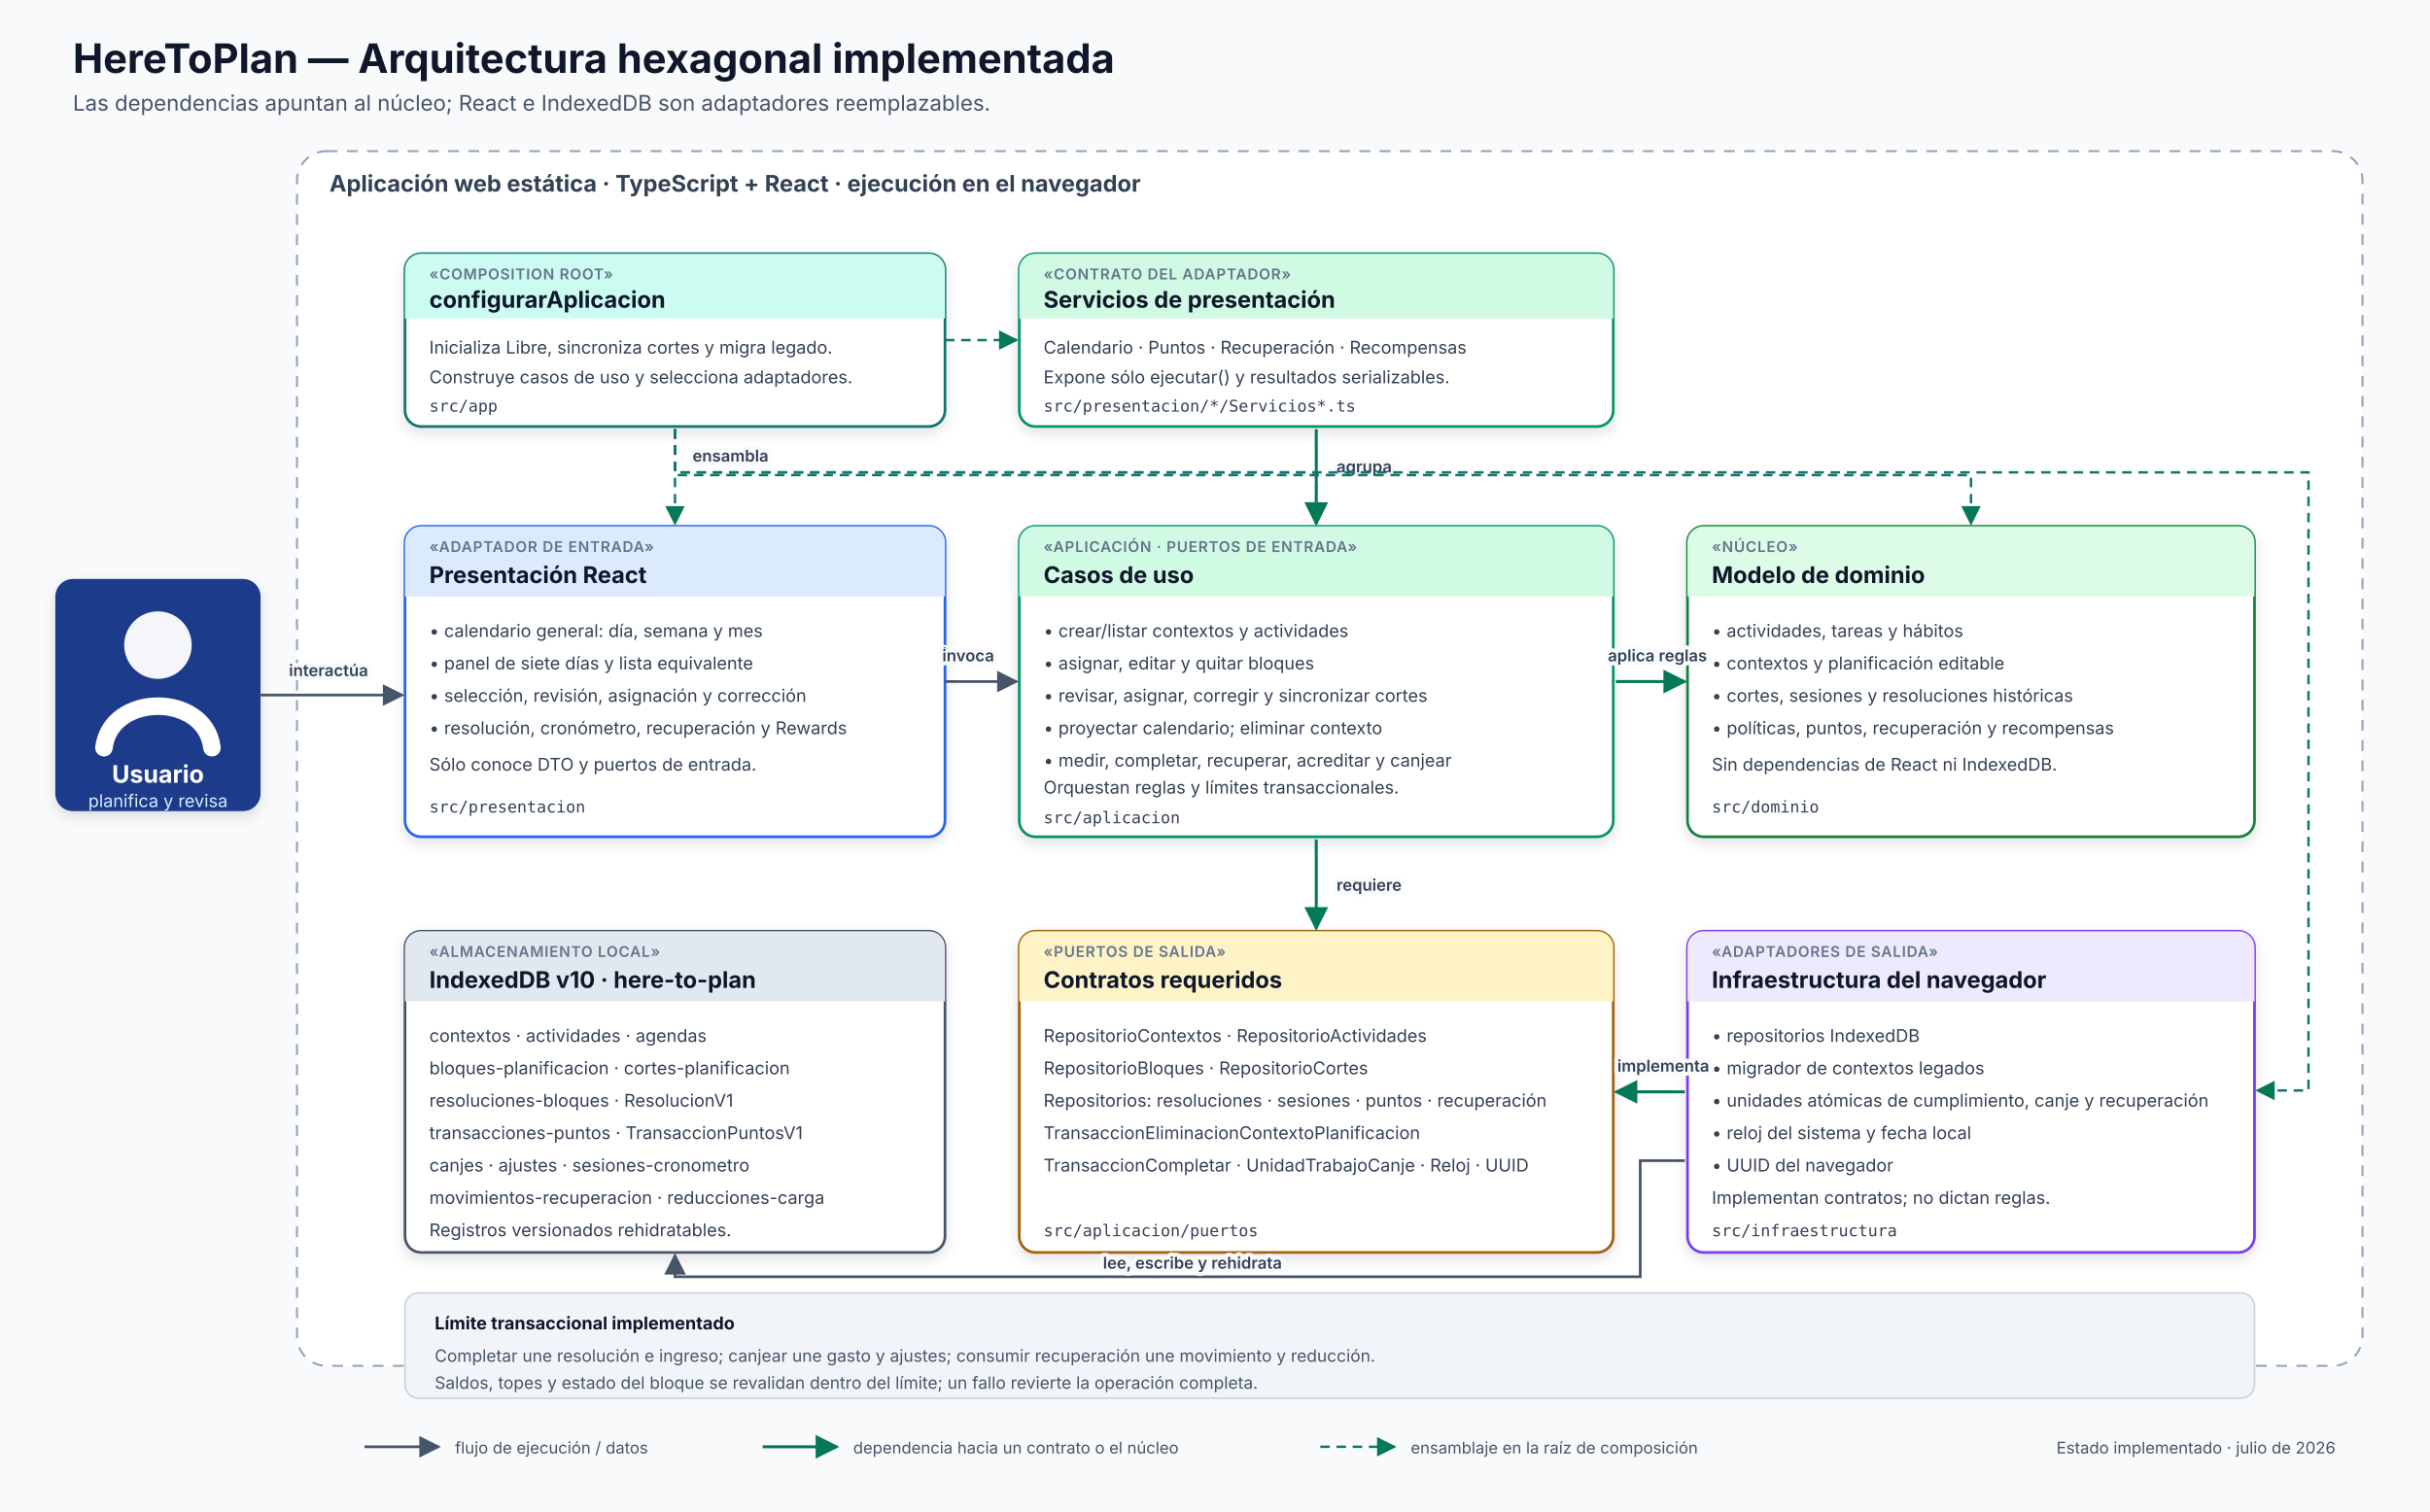
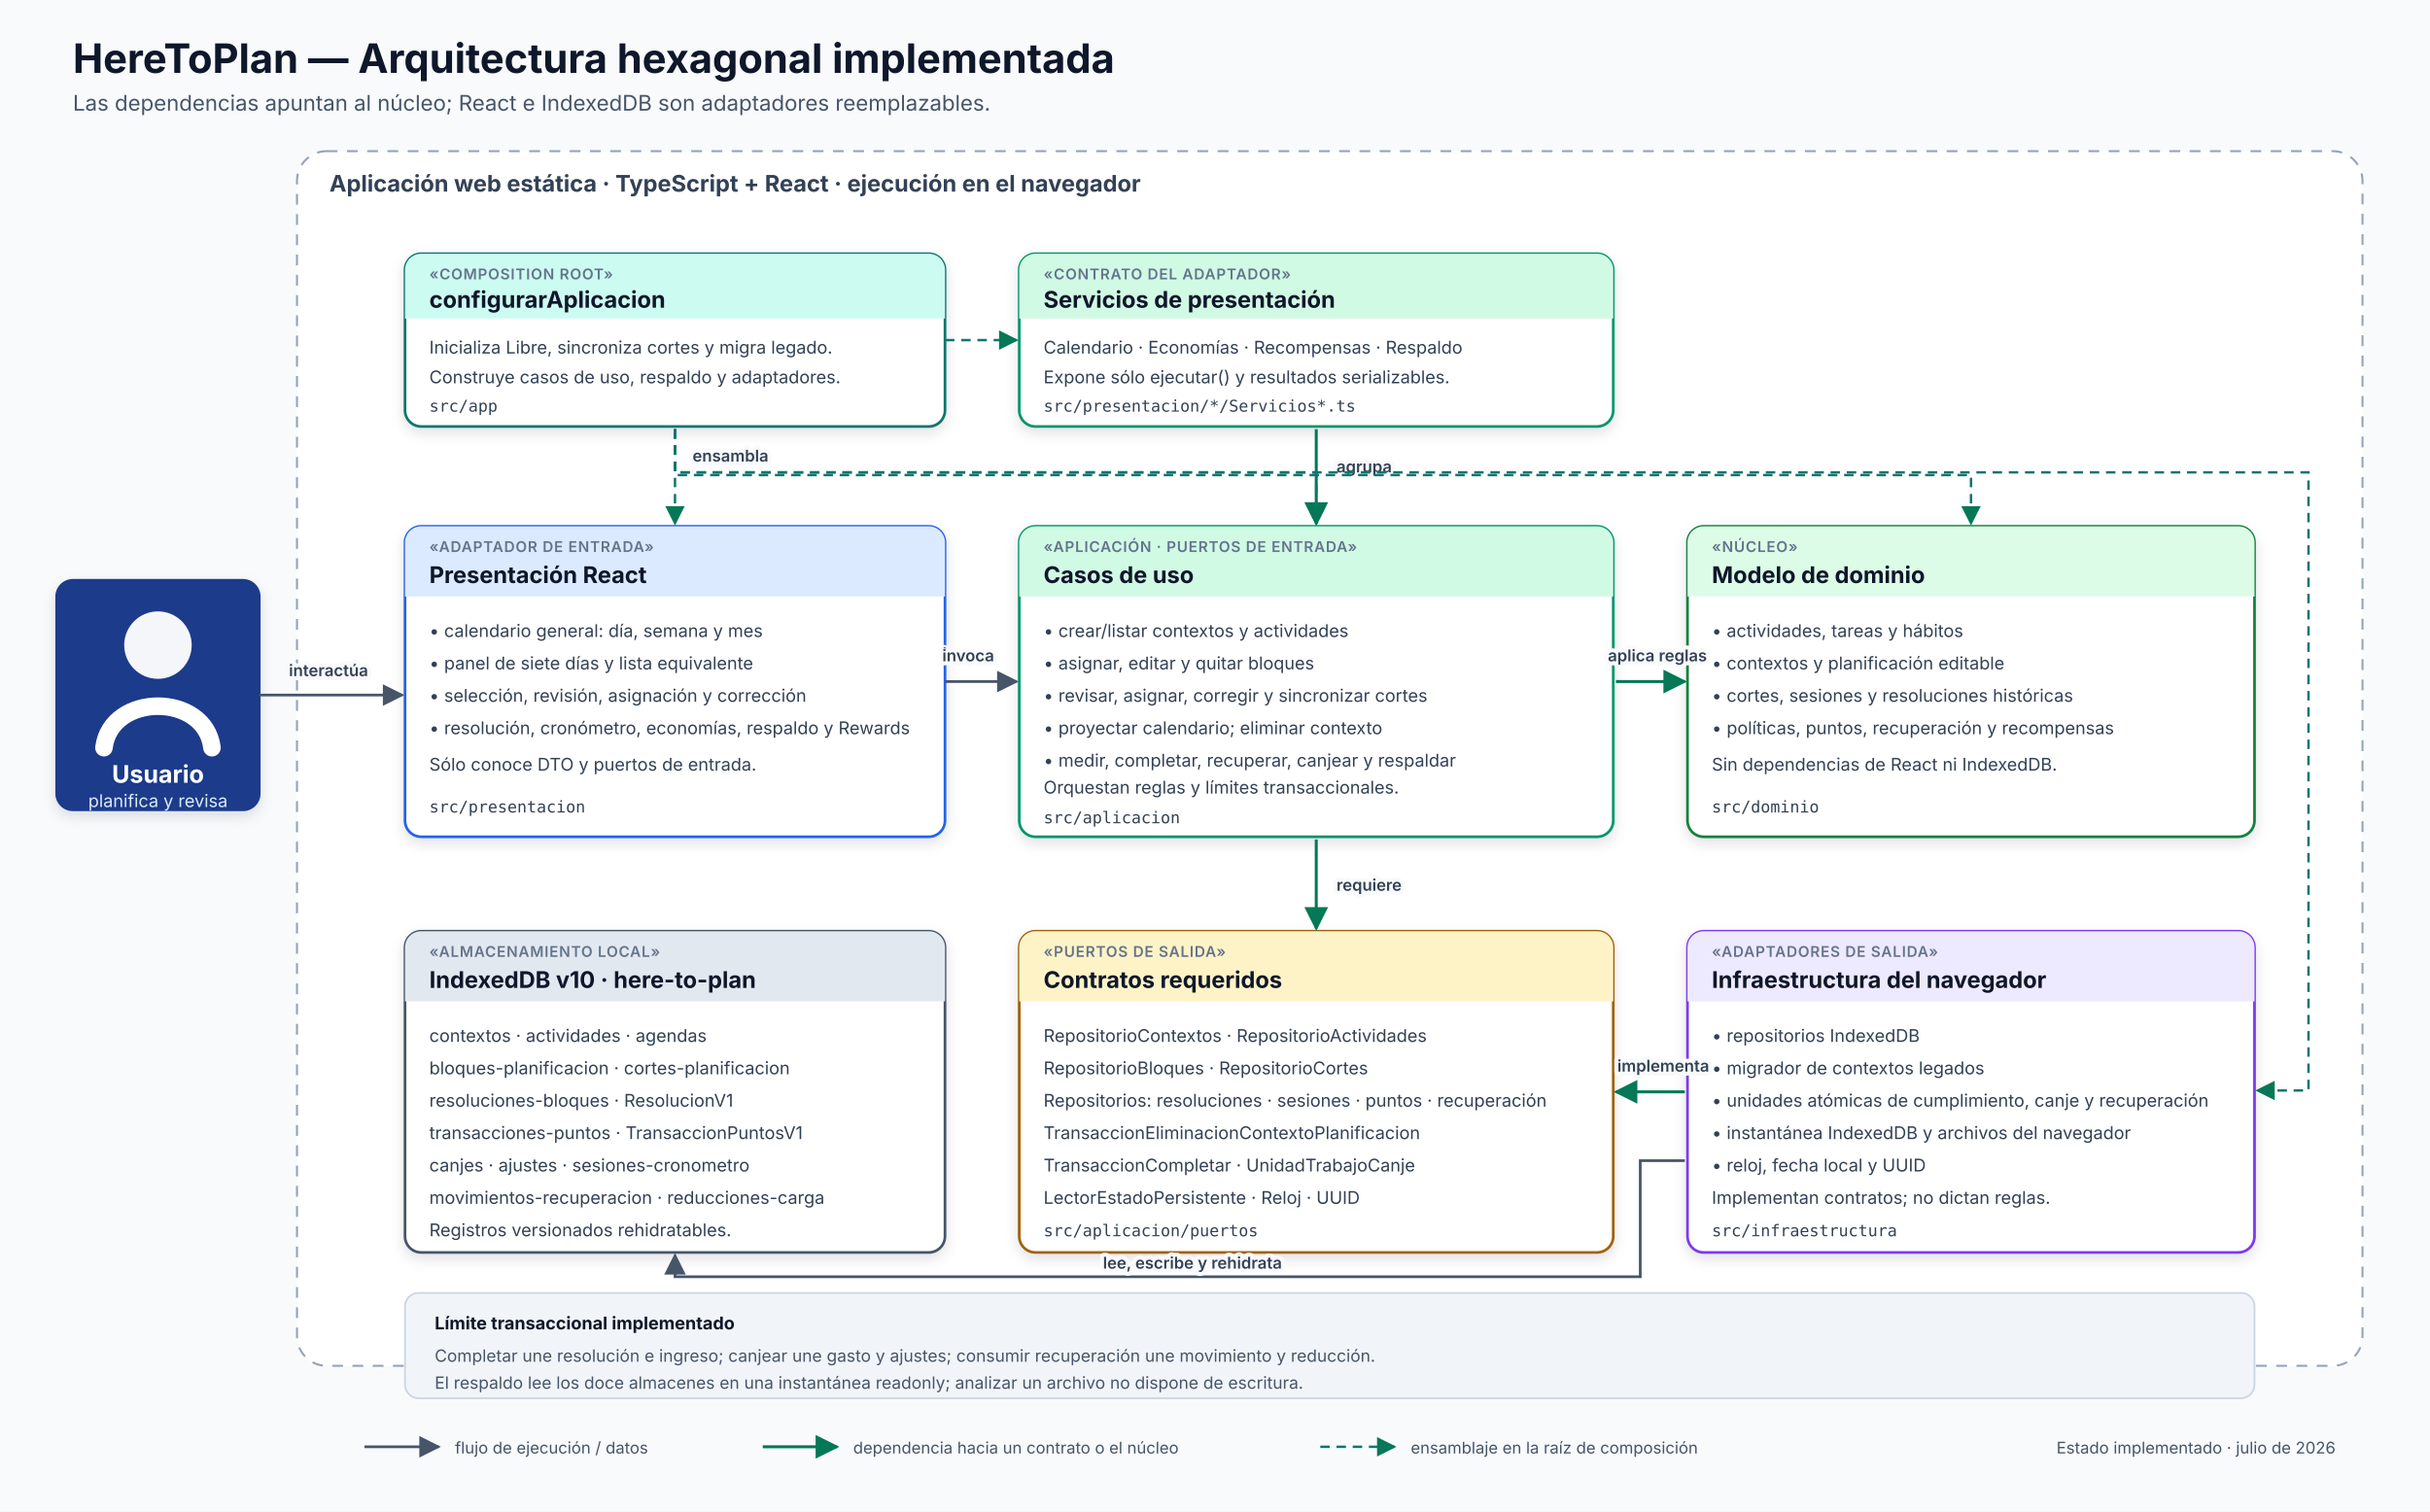
<svg xmlns="http://www.w3.org/2000/svg" width="1800" height="1120" viewBox="0 0 1800 1120" role="img" aria-labelledby="titulo descripcion">
  <defs>
    <filter id="sombra" x="-10%" y="-10%" width="120%" height="130%">
      <feDropShadow dx="0" dy="4" stdDeviation="5" flood-color="#0f172a" flood-opacity="0.12" />
    </filter>
    <marker id="flecha" viewBox="0 0 10 10" refX="9" refY="5" markerWidth="8" markerHeight="8" orient="auto-start-reverse">
      <path d="M 0 0 L 10 5 L 0 10 z" fill="#475569" />
    </marker>
    <marker id="flecha-verde" viewBox="0 0 10 10" refX="9" refY="5" markerWidth="8" markerHeight="8" orient="auto-start-reverse">
      <path d="M 0 0 L 10 5 L 0 10 z" fill="#047857" />
    </marker>
    <style>
      .fondo { fill: #f8fafc; }
      .titulo { font: 700 30px Inter, Segoe UI, sans-serif; fill: #0f172a; }
      .subtitulo { font: 400 16px Inter, Segoe UI, sans-serif; fill: #475569; }
      .limite { fill: #ffffff; stroke: #94a3b8; stroke-width: 1.5; stroke-dasharray: 8 7; rx: 22; }
      .limite-titulo { font: 700 17px Inter, Segoe UI, sans-serif; fill: #334155; }
      .componente { fill: #ffffff; stroke-width: 2; rx: 12; filter: url(#sombra); }
      .usuario { fill: #1e3a8a; stroke: #1e3a8a; }
      .presentacion { stroke: #2563eb; }
      .aplicacion { stroke: #059669; }
      .dominio { stroke: #15803d; }
      .puerto { stroke: #a16207; }
      .adaptador { stroke: #7c3aed; }
      .datos { stroke: #475569; }
      .composicion { stroke: #0f766e; }
      .cabecera-presentacion { fill: #dbeafe; }
      .cabecera-aplicacion { fill: #d1fae5; }
      .cabecera-dominio { fill: #dcfce7; }
      .cabecera-puerto { fill: #fef3c7; }
      .cabecera-adaptador { fill: #ede9fe; }
      .cabecera-datos { fill: #e2e8f0; }
      .cabecera-composicion { fill: #ccfbf1; }
      .estereotipo { font: 600 11px Inter, Segoe UI, sans-serif; fill: #64748b; letter-spacing: 0.05em; }
      .nombre { font: 700 17px Inter, Segoe UI, sans-serif; fill: #0f172a; }
      .nombre-claro { font: 700 18px Inter, Segoe UI, sans-serif; fill: #ffffff; }
      .detalle { font: 400 13px Inter, Segoe UI, sans-serif; fill: #334155; }
      .detalle-claro { font: 400 13px Inter, Segoe UI, sans-serif; fill: #dbeafe; }
      .codigo { font: 400 12px ui-monospace, SFMono-Regular, Consolas, monospace; fill: #334155; }
      .flujo { fill: none; stroke: #475569; stroke-width: 2; marker-end: url(#flecha); }
      .dependencia { fill: none; stroke: #047857; stroke-width: 2.2; marker-end: url(#flecha-verde); }
      .configura { fill: none; stroke: #0f766e; stroke-width: 1.8; stroke-dasharray: 7 5; marker-end: url(#flecha-verde); }
      .etiqueta { font: 600 12px Inter, Segoe UI, sans-serif; fill: #334155; paint-order: stroke; stroke: #f8fafc; stroke-width: 6px; stroke-linejoin: round; }
      .nota { fill: #f1f5f9; stroke: #cbd5e1; stroke-width: 1.3; rx: 10; }
      .nota-titulo { font: 700 13px Inter, Segoe UI, sans-serif; fill: #0f172a; }
      .nota-texto { font: 400 12.5px Inter, Segoe UI, sans-serif; fill: #475569; }
      .leyenda { font: 400 12px Inter, Segoe UI, sans-serif; fill: #475569; }
    </style>
  </defs>
  <rect class="fondo" width="1800" height="1120" />
  <text class="titulo" x="54" y="54">HereToPlan — Arquitectura hexagonal implementada</text>
  <text class="subtitulo" x="54" y="82">Las dependencias apuntan al núcleo; React e IndexedDB son adaptadores reemplazables.</text>
  <rect class="limite" x="220" y="112" width="1530" height="900" />
  <text class="limite-titulo" x="244" y="142">Aplicación web estática · TypeScript + React · ejecución en el navegador</text>
  <g transform="translate(42 430)">
    <rect class="componente usuario" width="150" height="170" rx="18" />
    <circle cx="75" cy="48" r="25" fill="#ffffff" opacity="0.95" />
    <path d="M35 124 C40 83 110 83 115 124" fill="none" stroke="#ffffff" stroke-width="13" stroke-linecap="round" />
    <text class="nombre-claro" x="75" y="150" text-anchor="middle">Usuario</text>
    <text class="detalle-claro" x="75" y="168" text-anchor="middle">planifica y revisa</text>
  </g>
  <g transform="translate(300 188)">
    <rect class="componente composicion" width="400" height="128" />
    <path class="cabecera-composicion" d="M12 0 H388 A12 12 0 0 1 400 12 V48 H0 V12 A12 12 0 0 1 12 0" />
    <text class="estereotipo" x="18" y="19">«COMPOSITION ROOT»</text>
    <text class="nombre" x="18" y="40">configurarAplicacion</text>
    <text class="detalle" x="18" y="74">Inicializa Libre, sincroniza cortes y migra legado.</text>
-     <text class="detalle" x="18" y="96">Construye casos de uso y selecciona adaptadores.</text>
+     <text class="detalle" x="18" y="96">Construye casos de uso, respaldo y adaptadores.</text>
    <text class="codigo" x="18" y="117">src/app</text>
  </g>
  <g transform="translate(300 390)">
    <rect class="componente presentacion" width="400" height="230" />
    <path class="cabecera-presentacion" d="M12 0 H388 A12 12 0 0 1 400 12 V52 H0 V12 A12 12 0 0 1 12 0" />
    <text class="estereotipo" x="18" y="19">«ADAPTADOR DE ENTRADA»</text>
    <text class="nombre" x="18" y="42">Presentación React</text>
    <text class="detalle" x="18" y="82">• calendario general: día, semana y mes</text>
    <text class="detalle" x="18" y="106">• panel de siete días y lista equivalente</text>
    <text class="detalle" x="18" y="130">• selección, revisión, asignación y corrección</text>
-     <text class="detalle" x="18" y="154">• resolución, cronómetro, recuperación y Rewards</text>
+     <text class="detalle" x="18" y="154">• resolución, cronómetro, economías, respaldo y Rewards</text>
    <text class="detalle" x="18" y="181">Sólo conoce DTO y puertos de entrada.</text>
    <text class="codigo" x="18" y="212">src/presentacion</text>
  </g>
  <g transform="translate(755 188)">
    <rect class="componente aplicacion" width="440" height="128" />
    <path class="cabecera-aplicacion" d="M12 0 H428 A12 12 0 0 1 440 12 V48 H0 V12 A12 12 0 0 1 12 0" />
    <text class="estereotipo" x="18" y="19">«CONTRATO DEL ADAPTADOR»</text>
    <text class="nombre" x="18" y="40">Servicios de presentación</text>
-     <text class="detalle" x="18" y="74">Calendario · Puntos · Recuperación · Recompensas</text>
+     <text class="detalle" x="18" y="74">Calendario · Economías · Recompensas · Respaldo</text>
    <text class="detalle" x="18" y="96">Expone sólo ejecutar() y resultados serializables.</text>
    <text class="codigo" x="18" y="117">src/presentacion/*/Servicios*.ts</text>
  </g>
  <g transform="translate(755 390)">
    <rect class="componente aplicacion" width="440" height="230" />
    <path class="cabecera-aplicacion" d="M12 0 H428 A12 12 0 0 1 440 12 V52 H0 V12 A12 12 0 0 1 12 0" />
    <text class="estereotipo" x="18" y="19">«APLICACIÓN · PUERTOS DE ENTRADA»</text>
    <text class="nombre" x="18" y="42">Casos de uso</text>
    <text class="detalle" x="18" y="82">• crear/listar contextos y actividades</text>
    <text class="detalle" x="18" y="106">• asignar, editar y quitar bloques</text>
    <text class="detalle" x="18" y="130">• revisar, asignar, corregir y sincronizar cortes</text>
    <text class="detalle" x="18" y="154">• proyectar calendario; eliminar contexto</text>
-     <text class="detalle" x="18" y="178">• medir, completar, recuperar, acreditar y canjear</text>
+     <text class="detalle" x="18" y="178">• medir, completar, recuperar, canjear y respaldar</text>
    <text class="detalle" x="18" y="198">Orquestan reglas y límites transaccionales.</text>
    <text class="codigo" x="18" y="220">src/aplicacion</text>
  </g>
  <g transform="translate(1250 390)">
    <rect class="componente dominio" width="420" height="230" />
    <path class="cabecera-dominio" d="M12 0 H408 A12 12 0 0 1 420 12 V52 H0 V12 A12 12 0 0 1 12 0" />
    <text class="estereotipo" x="18" y="19">«NÚCLEO»</text>
    <text class="nombre" x="18" y="42">Modelo de dominio</text>
    <text class="detalle" x="18" y="82">• actividades, tareas y hábitos</text>
    <text class="detalle" x="18" y="106">• contextos y planificación editable</text>
    <text class="detalle" x="18" y="130">• cortes, sesiones y resoluciones históricas</text>
    <text class="detalle" x="18" y="154">• políticas, puntos, recuperación y recompensas</text>
    <text class="detalle" x="18" y="181">Sin dependencias de React ni IndexedDB.</text>
    <text class="codigo" x="18" y="212">src/dominio</text>
  </g>
  <g transform="translate(755 690)">
    <rect class="componente puerto" width="440" height="238" />
    <path class="cabecera-puerto" d="M12 0 H428 A12 12 0 0 1 440 12 V52 H0 V12 A12 12 0 0 1 12 0" />
    <text class="estereotipo" x="18" y="19">«PUERTOS DE SALIDA»</text>
    <text class="nombre" x="18" y="42">Contratos requeridos</text>
    <text class="detalle" x="18" y="82">RepositorioContextos · RepositorioActividades</text>
    <text class="detalle" x="18" y="106">RepositorioBloques · RepositorioCortes</text>
    <text class="detalle" x="18" y="130">Repositorios: resoluciones · sesiones · puntos · recuperación</text>
    <text class="detalle" x="18" y="154">TransaccionEliminacionContextoPlanificacion</text>
-     <text class="detalle" x="18" y="178">TransaccionCompletar · UnidadTrabajoCanje · Reloj · UUID</text>
+     <text class="detalle" x="18" y="178">TransaccionCompletar · UnidadTrabajoCanje</text>
+     <text class="detalle" x="18" y="202">LectorEstadoPersistente · Reloj · UUID</text>
    <text class="codigo" x="18" y="226">src/aplicacion/puertos</text>
  </g>
  <g transform="translate(1250 690)">
    <rect class="componente adaptador" width="420" height="238" />
    <path class="cabecera-adaptador" d="M12 0 H408 A12 12 0 0 1 420 12 V52 H0 V12 A12 12 0 0 1 12 0" />
    <text class="estereotipo" x="18" y="19">«ADAPTADORES DE SALIDA»</text>
    <text class="nombre" x="18" y="42">Infraestructura del navegador</text>
    <text class="detalle" x="18" y="82">• repositorios IndexedDB</text>
    <text class="detalle" x="18" y="106">• migrador de contextos legados</text>
    <text class="detalle" x="18" y="130">• unidades atómicas de cumplimiento, canje y recuperación</text>
-     <text class="detalle" x="18" y="154">• reloj del sistema y fecha local</text>
-     <text class="detalle" x="18" y="178">• UUID del navegador</text>
+     <text class="detalle" x="18" y="154">• instantánea IndexedDB y archivos del navegador</text>
+     <text class="detalle" x="18" y="178">• reloj, fecha local y UUID</text>
    <text class="detalle" x="18" y="202">Implementan contratos; no dictan reglas.</text>
    <text class="codigo" x="18" y="226">src/infraestructura</text>
  </g>
  <g transform="translate(300 690)">
    <rect class="componente datos" width="400" height="238" />
    <path class="cabecera-datos" d="M12 0 H388 A12 12 0 0 1 400 12 V52 H0 V12 A12 12 0 0 1 12 0" />
    <text class="estereotipo" x="18" y="19">«ALMACENAMIENTO LOCAL»</text>
    <text class="nombre" x="18" y="42">IndexedDB v10 · here-to-plan</text>
    <text class="detalle" x="18" y="82">contextos · actividades · agendas</text>
    <text class="detalle" x="18" y="106">bloques-planificacion · cortes-planificacion</text>
    <text class="detalle" x="18" y="130">resoluciones-bloques · ResolucionV1</text>
    <text class="detalle" x="18" y="154">transacciones-puntos · TransaccionPuntosV1</text>
    <text class="detalle" x="18" y="178">canjes · ajustes · sesiones-cronometro</text>
    <text class="detalle" x="18" y="202">movimientos-recuperacion · reducciones-carga</text>
    <text class="detalle" x="18" y="226">Registros versionados rehidratables.</text>
  </g>
  <path class="flujo" d="M192 515 H298" />
  <text class="etiqueta" x="214" y="501">interactúa</text>
  <path class="flujo" d="M700 505 H753" />
  <text class="etiqueta" x="698" y="490">invoca</text>
  <path class="dependencia" d="M975 318 V388" />
  <text class="etiqueta" x="990" y="350">agrupa</text>
  <path class="dependencia" d="M1197 505 H1248" />
  <text class="etiqueta" x="1191" y="490">aplica reglas</text>
  <path class="dependencia" d="M975 622 V688" />
  <text class="etiqueta" x="990" y="660">requiere</text>
  <path class="dependencia" d="M1248 809 H1197" />
  <text class="etiqueta" x="1198" y="794">implementa</text>
  <path class="flujo" d="M1248 860 H1215 V946 H500 V930" />
  <text class="etiqueta" x="817" y="940">lee, escribe y rehidrata</text>
  <path class="configura" d="M500 318 V388" />
  <path class="configura" d="M700 252 H753" />
  <path class="configura" d="M500 318 V350 H975 V388" />
  <path class="configura" d="M500 318 V352 H1460 V388" />
  <path class="configura" d="M500 318 V350 H1710 V808 H1672" />
  <text class="etiqueta" x="513" y="342">ensambla</text>
  <rect class="nota" x="300" y="958" width="1370" height="78" />
  <text class="nota-titulo" x="322" y="985">Límite transaccional implementado</text>
  <text class="nota-texto" x="322" y="1009">Completar une resolución e ingreso; canjear une gasto y ajustes; consumir recuperación une movimiento y reducción.</text>
-   <text class="nota-texto" x="322" y="1029">Saldos, topes y estado del bloque se revalidan dentro del límite; un fallo revierte la operación completa.</text>
+   <text class="nota-texto" x="322" y="1029">El respaldo lee los doce almacenes en una instantánea readonly; analizar un archivo no dispone de escritura.</text>
  <line x1="270" y1="1072" x2="325" y2="1072" class="flujo" />
  <text class="leyenda" x="337" y="1077">flujo de ejecución / datos</text>
  <line x1="565" y1="1072" x2="620" y2="1072" class="dependencia" />
  <text class="leyenda" x="632" y="1077">dependencia hacia un contrato o el núcleo</text>
  <line x1="978" y1="1072" x2="1033" y2="1072" class="configura" />
  <text class="leyenda" x="1045" y="1077">ensamblaje en la raíz de composición</text>
  <text class="leyenda" x="1730" y="1077" text-anchor="end">Estado implementado · julio de 2026</text>
</svg>
